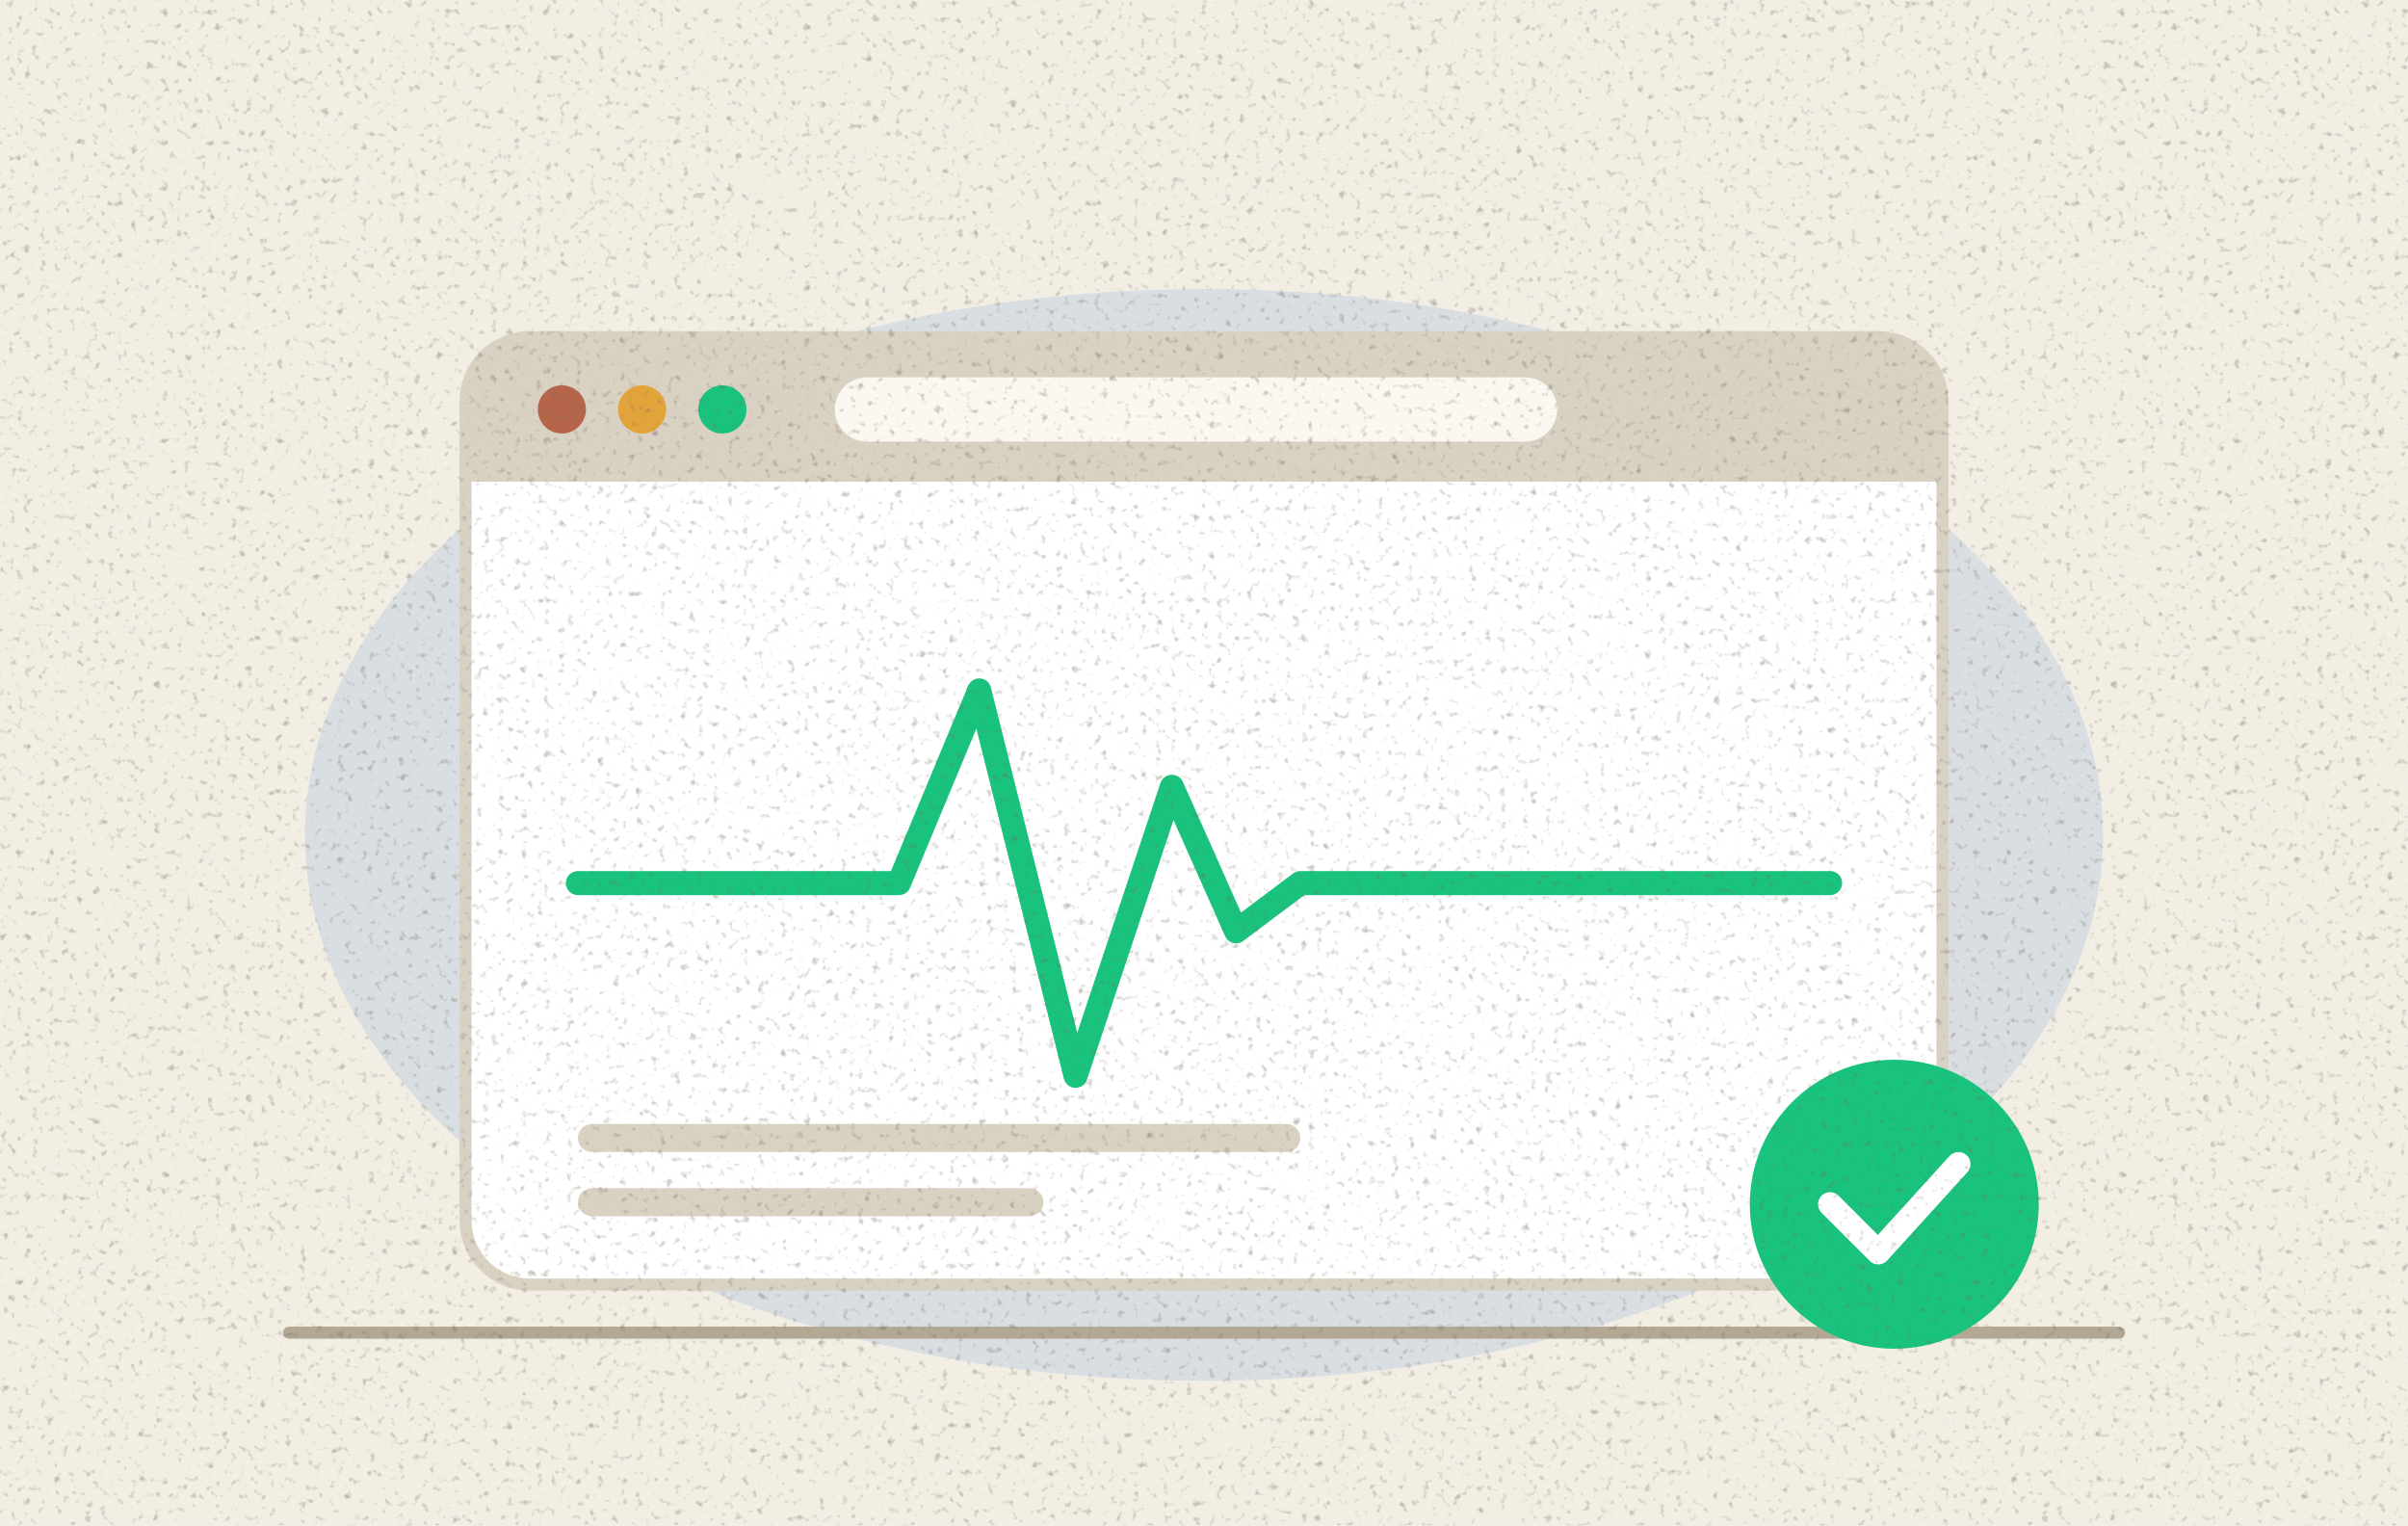
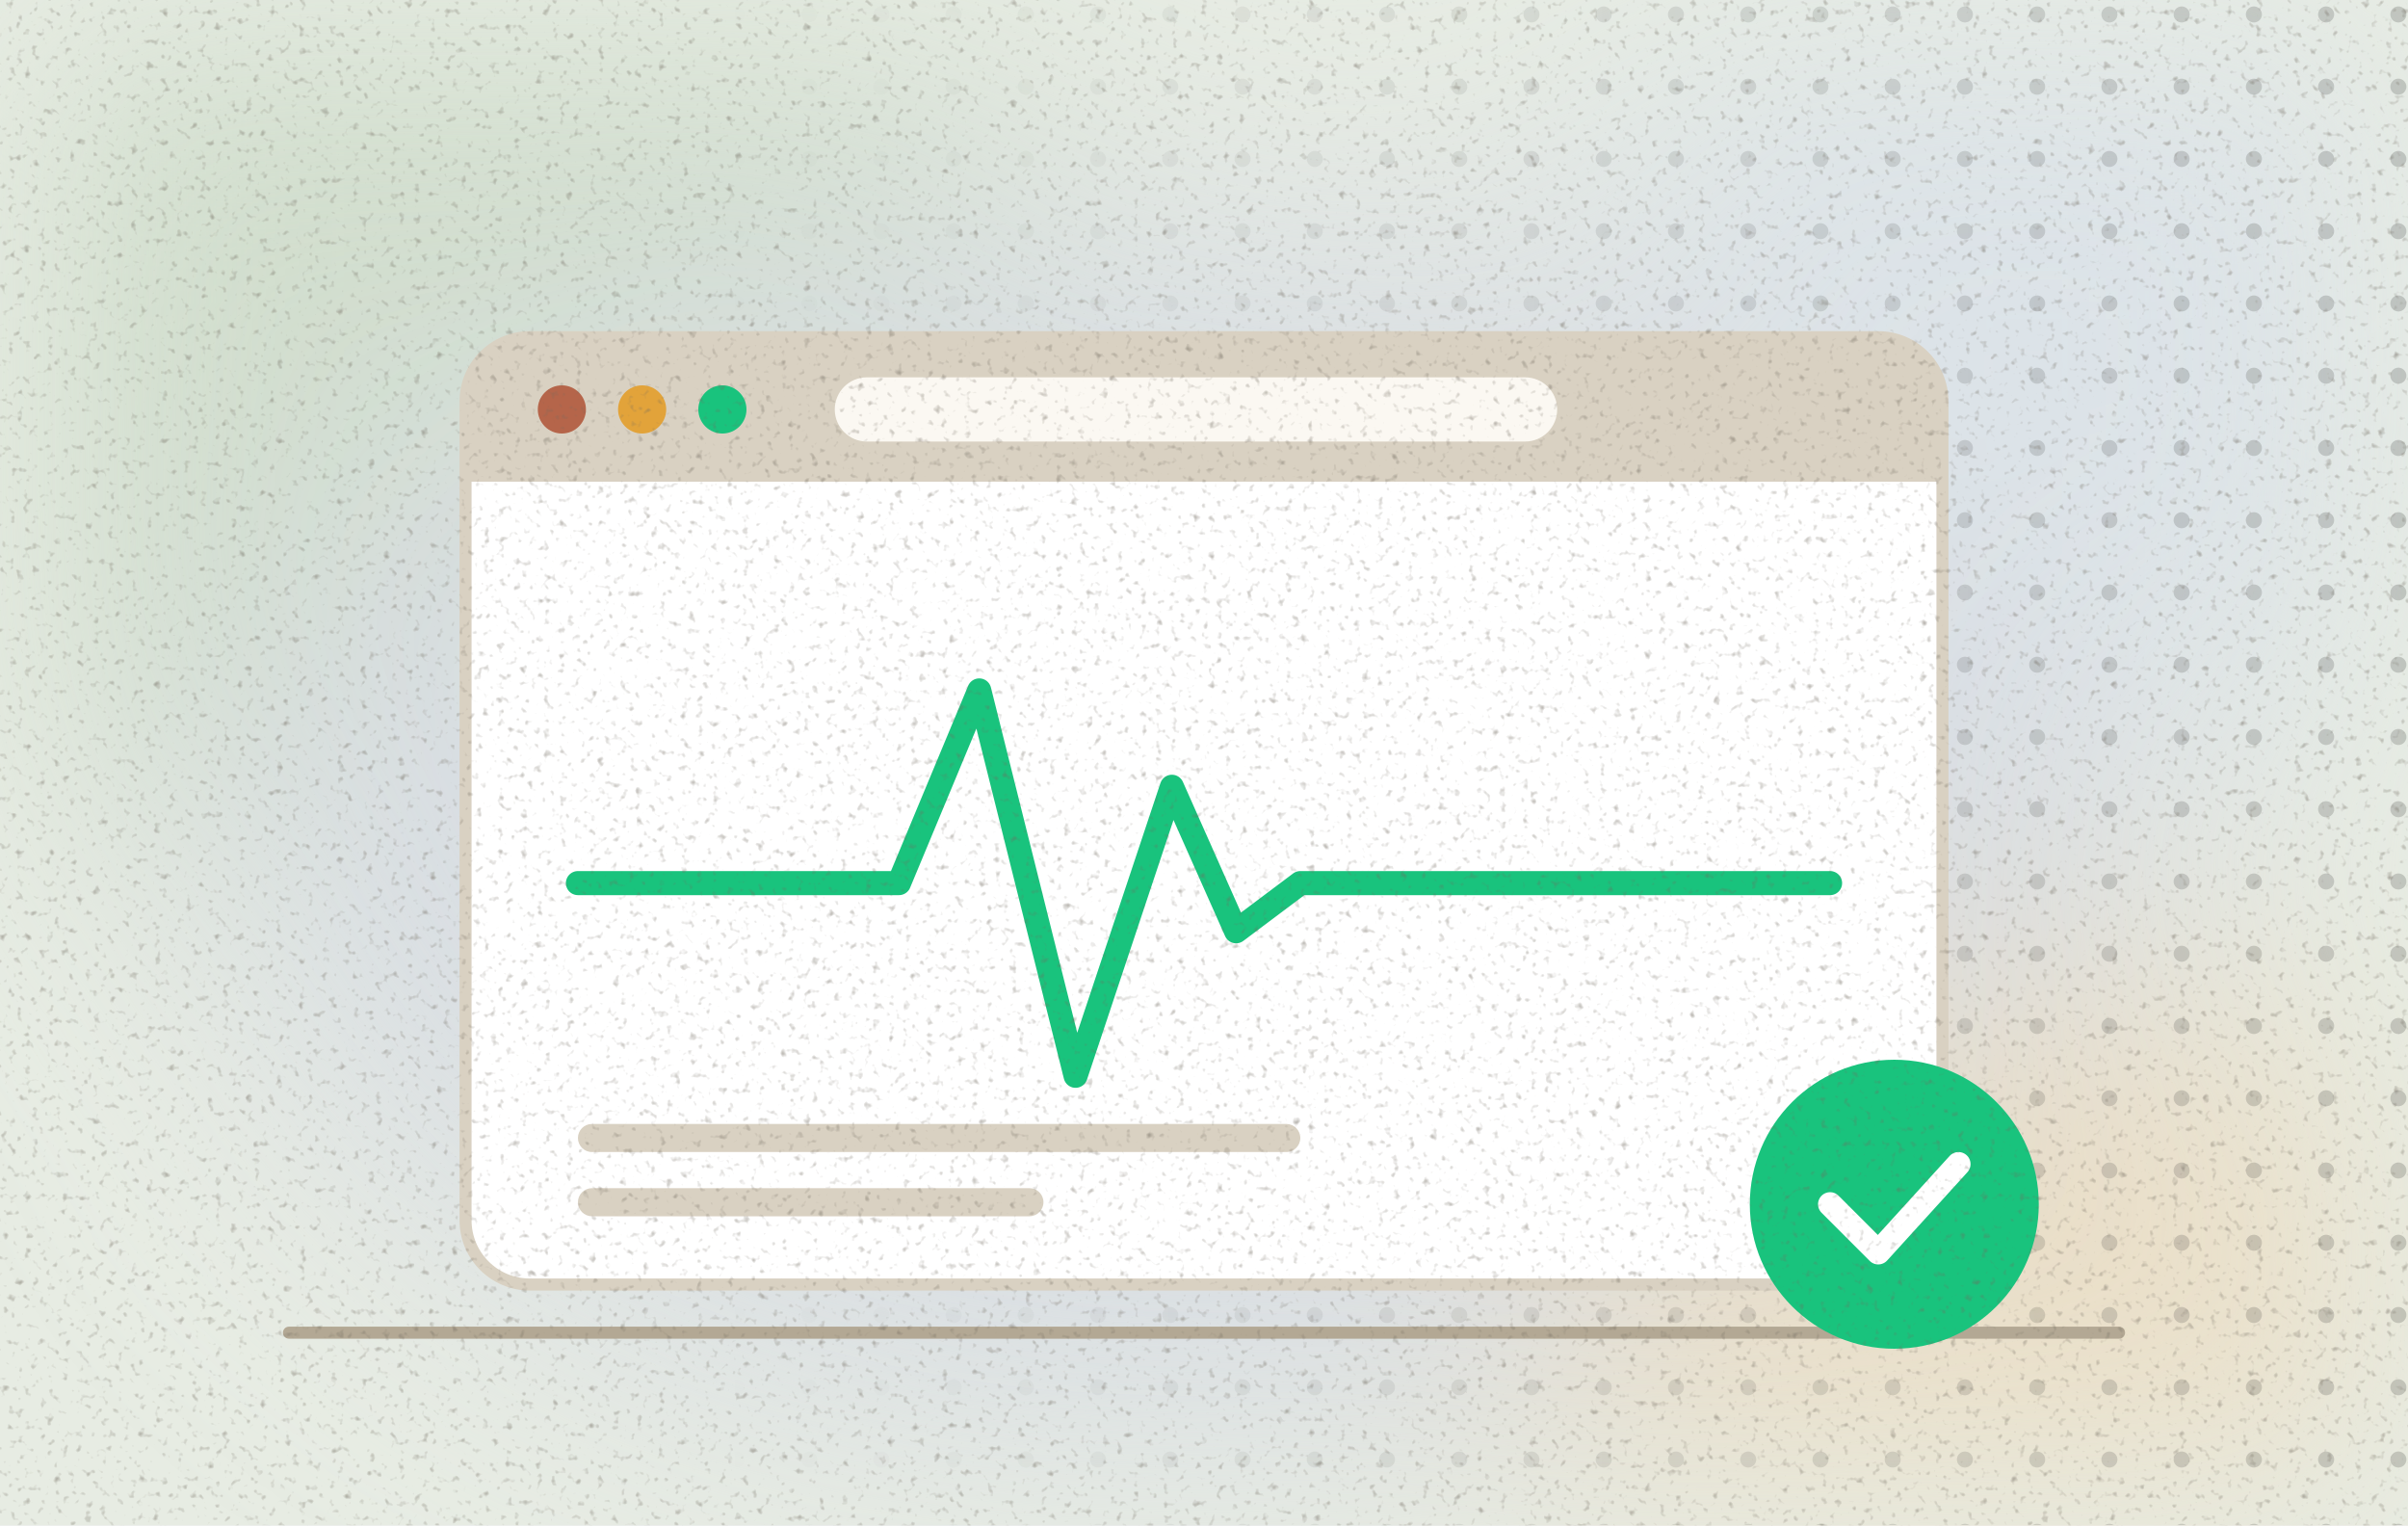
<svg xmlns="http://www.w3.org/2000/svg" viewBox="0 0 300 190" width="300" height="190">
  <defs>
+     <filter id="atmb" x="-50%" y="-50%" width="200%" height="200%">
+       <feGaussianBlur stdDeviation="18.0" />
+     </filter>
+     <pattern id="atmd" width="9" height="9" patternUnits="userSpaceOnUse">
+       <circle cx="1.8" cy="1.8" r="1.0" fill="#2A2B28" />
+     </pattern>
+     <linearGradient id="atmf" x1="0" x2="1" y1="0" y2="0">
+       <stop offset="0.3" stop-color="#FFFFFF" stop-opacity="0" />
+       <stop offset="1" stop-color="#FFFFFF" stop-opacity="1" />
+     </linearGradient>
+     <mask id="atmm">
+       <rect width="300" height="190" fill="url(#atmf)" />
+     </mask>
    <filter id="edf50" x="0" y="0" width="100%" height="100%">
      <feTurbulence type="fractalNoise" baseFrequency="1.05" numOctaves="2" seed="270" stitchTiles="stitch" result="n" />
      <feColorMatrix in="n" type="matrix" values="0 0 0 0 0.16  0 0 0 0 0.14  0 0 0 0 0.11  0 0 0 1.5 -0.92" />
      <feComposite in2="SourceAlpha" operator="in" />
    </filter>
-     <style>.a-b{animation:ab 7s ease-in-out infinite;transform-box:fill-box;transform-origin:center}.a-f{animation:af 5s ease-in-out infinite}.a-p{animation:ap 2.6s ease-in-out infinite}@keyframes ab{50%{transform:scale(1.04)}}@keyframes af{50%{transform:translateY(-3px)}}@keyframes ap{50%{opacity:.55}}@media (prefers-reduced-motion:reduce){*{animation:none!important}}</style>
  </defs>
  <g id="edx50">
-     <rect x="0" y="0" width="300" height="190" fill="#F3EEE4" />
-     <ellipse class="a-b" cx="150" cy="104" rx="112" ry="68" fill="#D9DEE3" />
+     <rect width="300" height="190" fill="#E7ECE3" />
+     <g filter="url(#atmb)">
+       <circle class="atm-drift" cx="36" cy="15" r="90" fill="#CFDCCB" opacity="0.9" />
+       <ellipse cx="150" cy="104" rx="121" ry="76" fill="#D9DEE3" />
+       <circle class="atm-drift" style="animation-delay: -7s" cx="282" cy="8" r="78" fill="#DCE3E8" />
+       <circle class="atm-drift" style="animation-delay: -12s" cx="258" cy="194" r="72" fill="#EBDCC0" opacity="0.8" />
+     </g>
+     <rect width="300" height="190" fill="url(#atmd)" opacity="0.2" mask="url(#atmm)" />
    <path d="M36 166 H264" stroke="#B3A894" stroke-width="1.5" stroke-linecap="round" />
-     <g class="a-f">
-       <rect x="58" y="42" width="184" height="118" rx="8" fill="#FFFFFF" stroke="#D9D1C2" stroke-width="1.5" />
-       <rect x="58" y="42" width="184" height="18" rx="8" fill="#D9D1C2" />
-       <rect x="58" y="52" width="184" height="8" fill="#D9D1C2" />
-       <circle cx="70" cy="51" r="3" fill="#B5654A" />
-       <circle cx="80" cy="51" r="3" fill="#E2A33A" />
-       <circle cx="90" cy="51" r="3" fill="#19C37D" class="a-p" />
-       <rect x="104" y="47" width="90" height="8" rx="4" fill="#FBF8F2" />
-       <path d="M72 110 H112 L122 86 L134 134 L146 98 L154 116 L162 110 H228" fill="none" stroke="#19C37D" stroke-width="3" stroke-linecap="round" stroke-linejoin="round" />
-       <rect x="72" y="140" width="90" height="3.5" rx="1.75" fill="#D9D1C2" />
-       <rect x="72" y="148" width="58" height="3.5" rx="1.75" fill="#D9D1C2" />
-       <circle cx="236" cy="150" r="18" fill="#19C37D" class="a-p" />
-       <path d="M228 150 l6 6 l10 -11" fill="none" stroke="#FFFFFF" stroke-width="3" stroke-linecap="round" stroke-linejoin="round" />
-     </g>
+     <rect x="58" y="42" width="184" height="118" rx="8" fill="#FFFFFF" stroke="#D9D1C2" stroke-width="1.5" />
+     <rect x="58" y="42" width="184" height="18" rx="8" fill="#D9D1C2" />
+     <rect x="58" y="52" width="184" height="8" fill="#D9D1C2" />
+     <circle cx="70" cy="51" r="3" fill="#B5654A" />
+     <circle cx="80" cy="51" r="3" fill="#E2A33A" />
+     <circle cx="90" cy="51" r="3" fill="#19C37D" />
+     <rect x="104" y="47" width="90" height="8" rx="4" fill="#FBF8F2" />
+     <path d="M72 110 H112 L122 86 L134 134 L146 98 L154 116 L162 110 H228" fill="none" stroke="#19C37D" stroke-width="3" stroke-linecap="round" stroke-linejoin="round" />
+     <rect x="72" y="140" width="90" height="3.5" rx="1.75" fill="#D9D1C2" />
+     <rect x="72" y="148" width="58" height="3.5" rx="1.75" fill="#D9D1C2" />
+     <circle cx="236" cy="150" r="18" fill="#19C37D" />
+     <path d="M228 150 l6 6 l10 -11" fill="none" stroke="#FFFFFF" stroke-width="3" stroke-linecap="round" stroke-linejoin="round" />
  </g>
  <use href="#edx50" filter="url(#edf50)" />
</svg>
